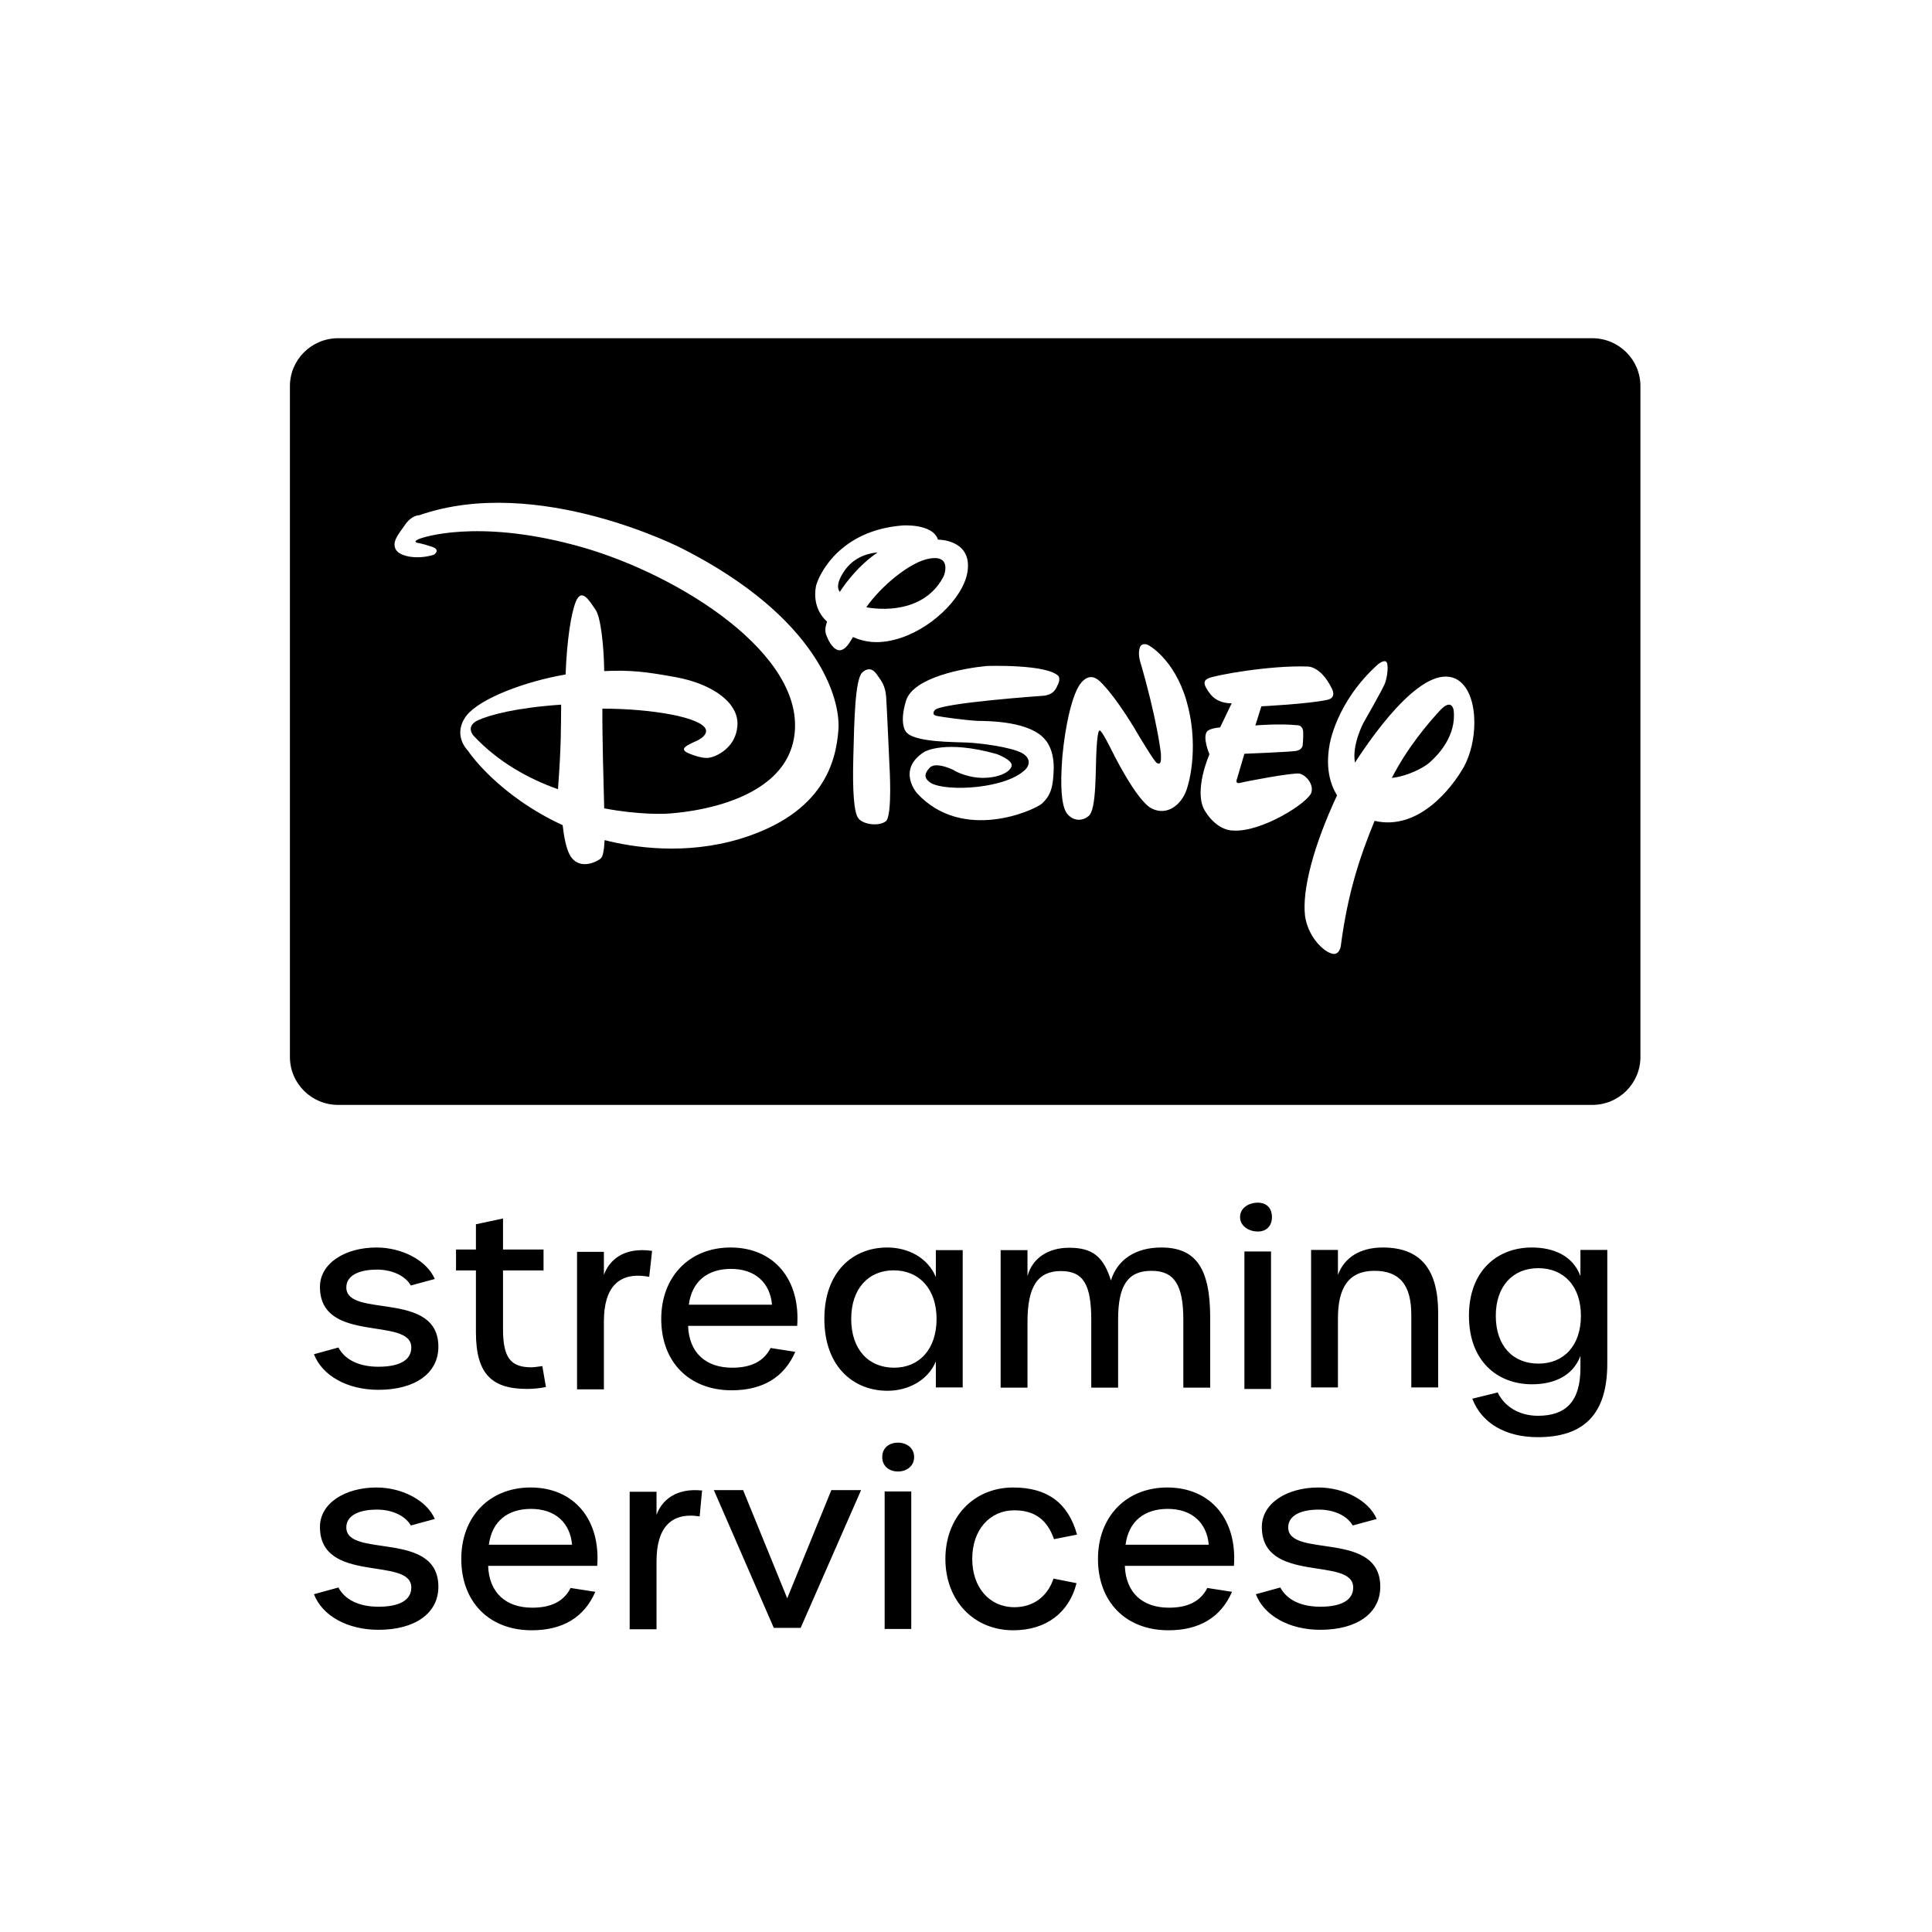
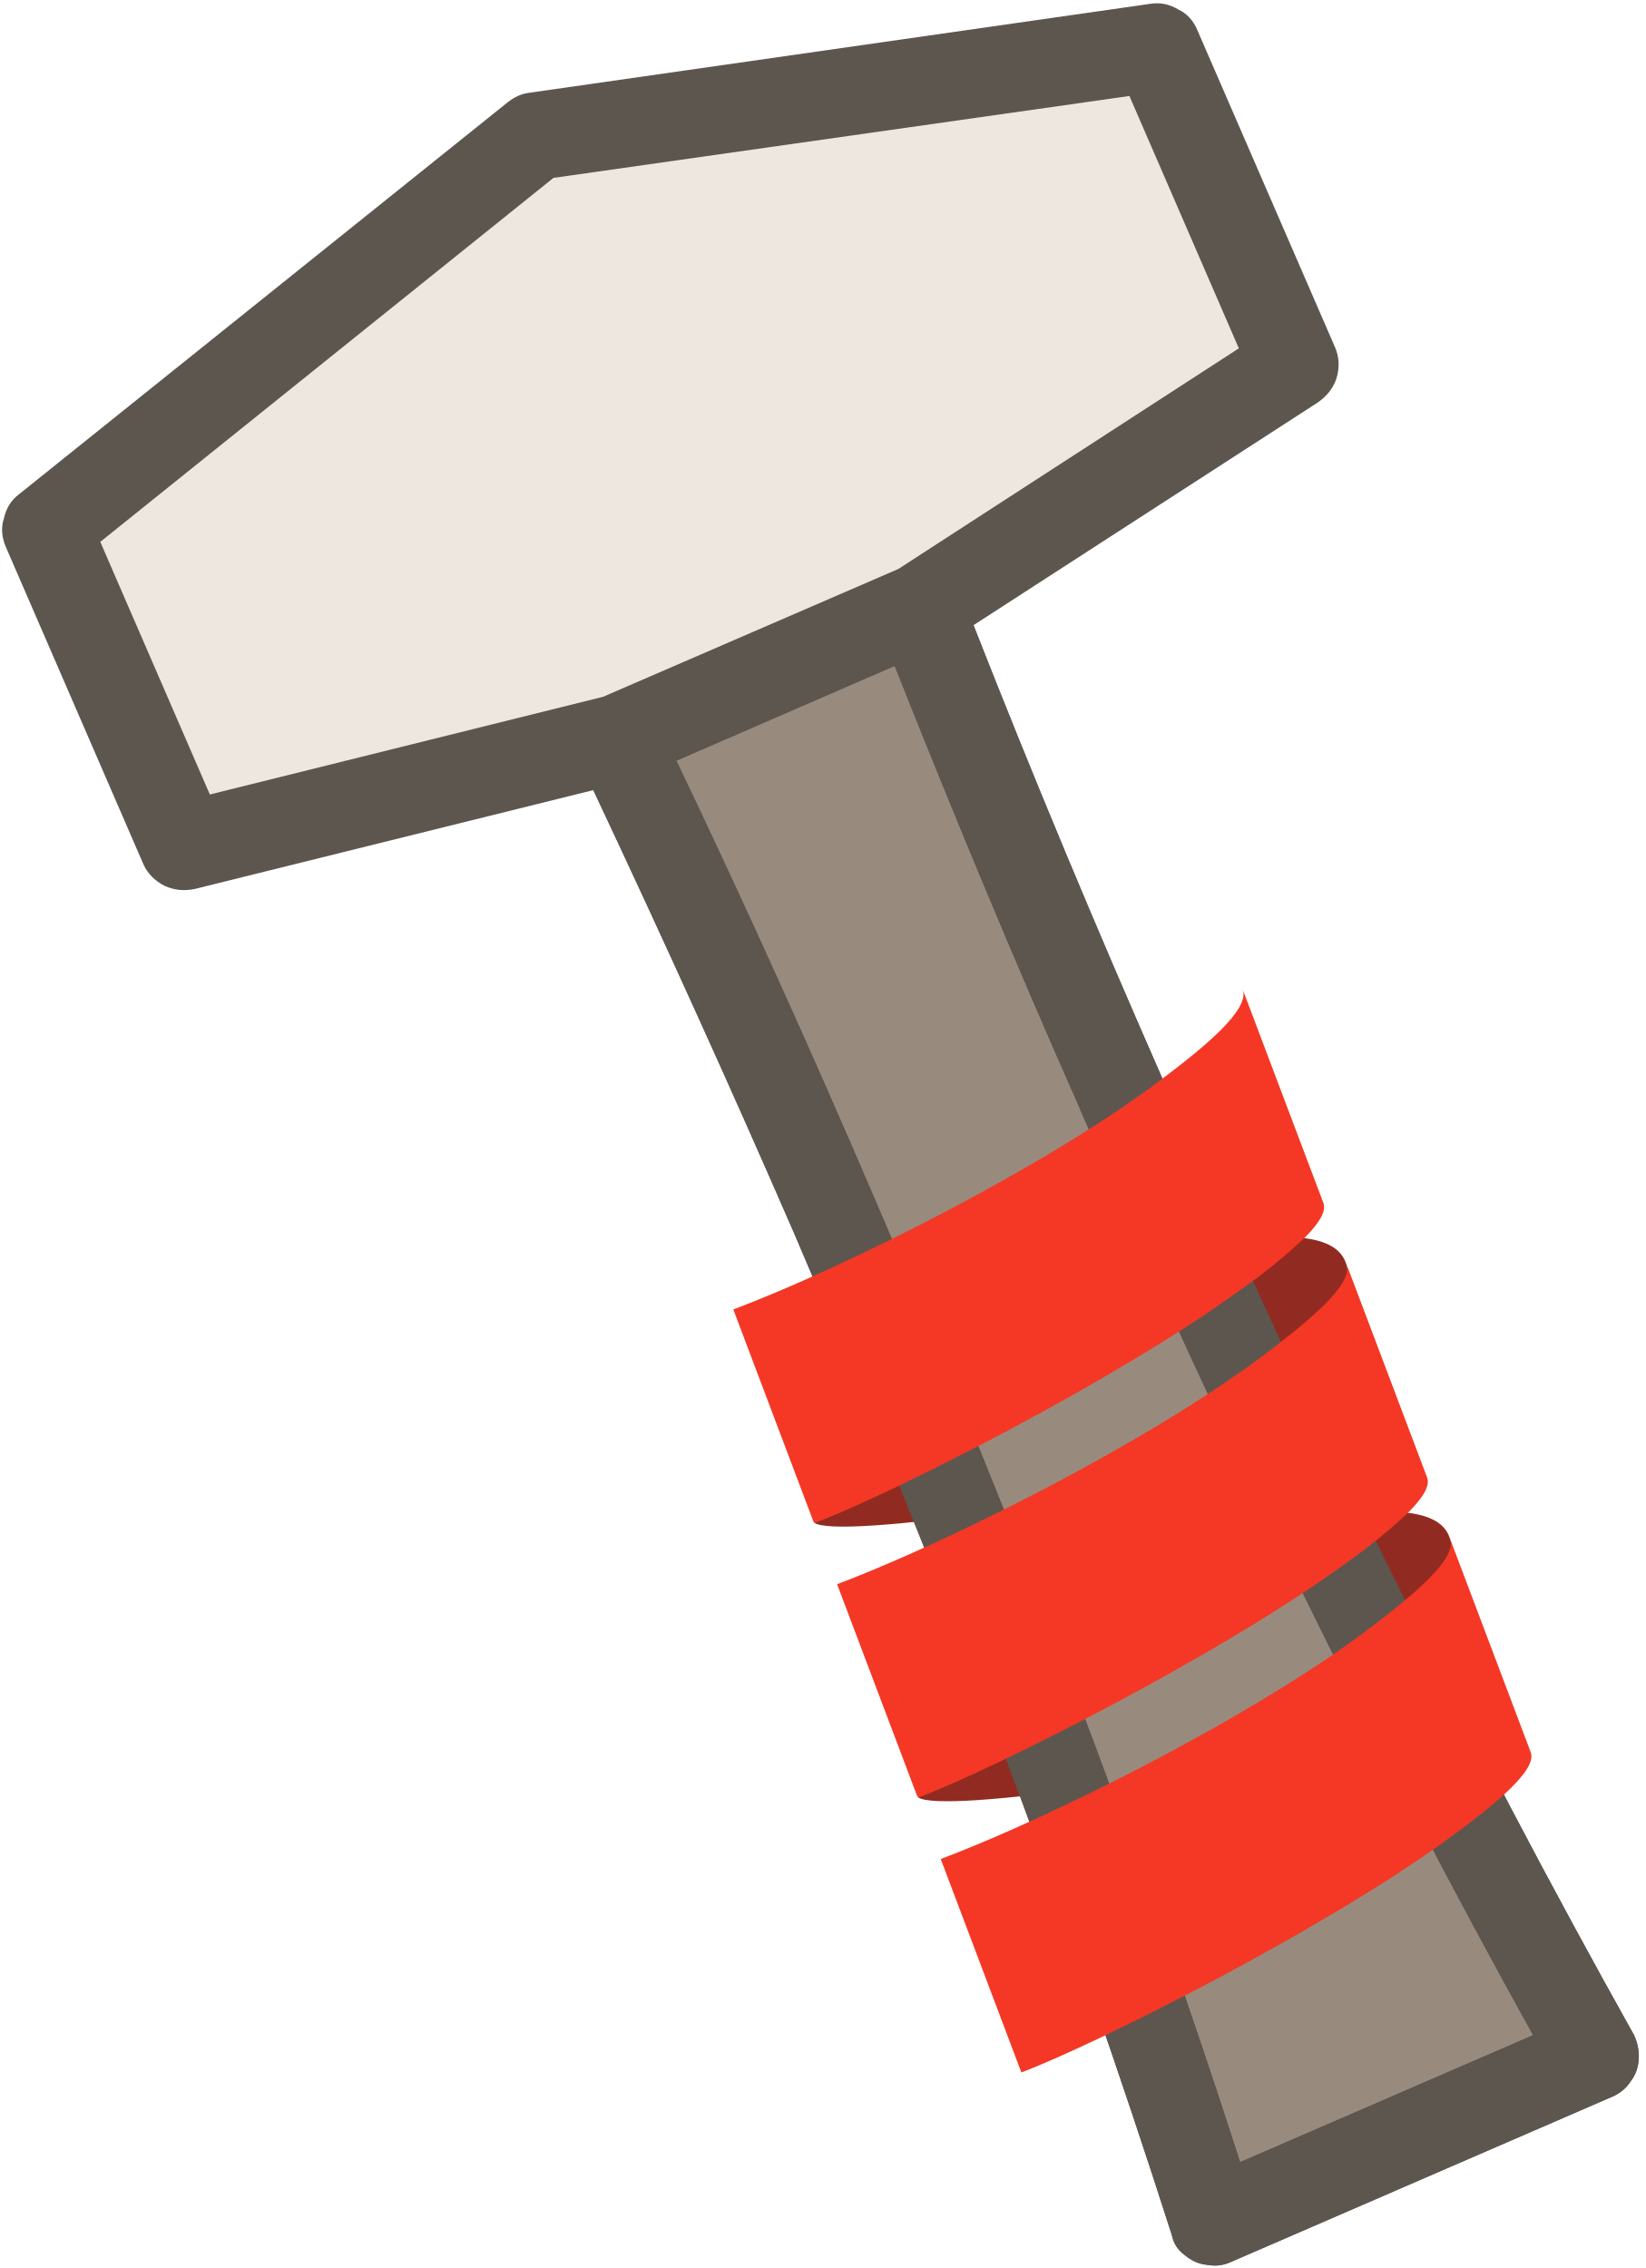
- <svg xmlns="http://www.w3.org/2000/svg" width="400" height="400" viewBox="0 0 400 400">
-   <g fill="#000" fill-rule="evenodd">
-     <path d="M192.531 115.637c-4.02.58-10.22 5.808-13.175 10.096 4.537.814 12.527.508 16.065-6.519 0 0 1.716-4.355-2.89-3.577m105.404 31.666c-2.298 2.54-6.44 7.297-9.778 13.761 3.5-.392 6.877-2.292 7.897-3.258 1.661-1.475 5.529-5.469 4.904-10.78 0 0-.35-2.73-3.023.277M174.581 118.55c-1.245 1.984-1.3 3.177-.717 3.997 1.415-2.153 4.012-5.56 7.831-8.17-2.948.27-5.432 1.54-7.114 4.174" />
-     <path d="M303.046 158.826c-2.435 4.28-9.314 13.239-18.455 11.124-3.017 7.37-5.553 14.825-7.002 25.977 0 0-.319 2.167-2.11 1.415-1.772-.627-4.692-3.596-5.286-7.7-.634-5.392 1.75-14.51 6.626-24.965-1.423-2.327-2.39-5.65-1.561-10.385 0 0 1.225-8.79 9.995-16.713 0 0 1.052-.915 1.66-.631.67.284.36 3.142-.173 4.534-.552 1.38-4.458 8.187-4.458 8.187s-2.434 4.597-1.75 8.222c4.6-7.119 15.056-21.474 21.537-16.947 2.175 1.567 3.178 4.977 3.18 8.655 0 3.227-.772 6.657-2.203 9.227m-47.795 13.123s-3.132.203-5.782-4.056c-2.465-4.055.935-11.733.935-11.733s-1.56-3.588-.43-4.8c0 0 .672-.616 2.633-.754l2.4-5s-2.734.19-4.361-1.832c-1.514-1.923-1.639-2.804-.478-3.335 1.24-.618 12.624-2.709 20.456-2.445 0 0 2.723-.266 5.082 4.486 0 0 1.144 1.923-.8 2.386-3.787.878-13.746 1.366-13.746 1.366l-1.255 3.961s4.976-.428 8.596-.048c0 0 1.175-.138 1.313 1.342.047 1.378-.116 2.855-.116 2.855s-.077.896-1.337 1.123c-1.364.23-10.724.593-10.724.593l-1.517 5.163s-.563 1.193.699.854c1.174-.317 10.983-2.17 12.26-1.905 1.369.343 2.884 2.18 2.447 3.856-.522 2.076-10.313 8.36-16.275 7.923m-9.805-7.868c-1.002 2.375-3.657 4.914-6.95 3.336-3.252-1.58-8.431-12.25-8.431-12.25s-1.967-3.982-2.345-3.88c0 0-.424-.775-.686 3.573-.27 4.33.053 12.773-1.663 14.102-1.625 1.333-3.593.804-4.616-.754-.926-1.536-1.313-5.178-.805-11.58.594-6.413 2.074-13.237 3.965-15.36 1.887-2.111 3.405-.58 3.994-.022 0 0 2.525 2.303 6.69 9.07l.737 1.251s3.785 6.394 4.181 6.38c0 0 .308.293.585.081.396-.113.235-2.163.235-2.163s-.785-6.968-4.235-18.762c0 0-.524-1.468-.172-2.847.352-1.394 1.738-.74 1.738-.74s5.353 2.709 7.95 11.481c2.582 8.773.847 16.689-.172 19.084m-26.316-22.578c-.455.898-.704 2.194-2.958 2.535 0 0-21.643 1.495-22.666 3.015 0 0-.761.91.42 1.165 1.177.251 6.07.907 8.43 1.031 2.531.029 11.03.094 14.075 3.944 0 0 1.804 1.814 1.731 5.948-.086 4.227-.825 5.718-2.443 7.245-1.72 1.424-16.38 8.03-25.837-2.126 0 0-4.35-4.897 1.502-8.598 0 0 4.24-2.574 14.972.457 0 0 3.247 1.19 3.104 2.388-.183 1.274-2.668 2.624-6.295 2.534-3.519-.107-6.107-1.804-5.608-1.523.484.186-3.772-2.056-5.096-.541-1.313 1.409-1.007 2.285.275 3.14 3.29 1.878 15.974 1.212 19.763-3.018 0 0 1.5-1.709-.785-3.122-2.285-1.324-8.841-2.12-11.39-2.238-2.452-.137-11.527.03-12.853-2.394 0 0-1.308-1.633.121-6.295 1.526-4.86 12.11-6.734 16.7-7.165 0 0 12.581-.443 14.904 2.141 0 0 .31.593-.066 1.477m-42.54-9.609c-1.118 1.995-1.793 2.602-2.653 2.736-1.274.128-2.395-1.908-2.615-2.58-.218-.49-.82-1.36-.09-3.348-2.516-2.288-2.697-5.336-2.281-7.41.625-2.377 4.882-11.44 17.84-12.495 0 0 6.324-.474 7.41 2.939h.185s6.153.017 6.021 5.53c-.046 5.508-6.8 12.4-13.754 14.75-4.445 1.493-7.5.99-10.064-.122m6.802 38.15c-1.537 1.127-4.768.629-5.68-.628-.915-1.149-1.234-5.663-1.038-12.751.184-7.175.332-16.046 1.862-17.451 1.628-1.427 2.637-.184 3.255.788.695.957 1.511 2.02 1.678 4.272.157 2.25.676 14.05.676 14.05s.677 10.6-.753 11.72m-9.81-18.894c-.493 6.398-2.934 17.183-20.27 22.496-11.433 3.466-22.225 1.803-28.132.293-.123 2.358-.385 3.356-.761 3.763-.486.498-4.227 2.679-6.28-.407-.92-1.457-1.38-4.114-1.646-6.452-13.251-6.126-19.354-14.984-19.576-15.378-.295-.281-3.306-3.456-.295-7.363 2.84-3.52 12.111-7.027 20.475-8.456.288-7.182 1.129-12.618 2.127-15.1 1.199-2.886 2.725-.278 4.051 1.658 1.11 1.447 1.766 7.715 1.819 12.737 5.452-.254 8.7.144 14.79 1.254 7.937 1.453 13.24 5.53 12.778 10.164-.348 4.538-4.502 6.422-6.074 6.553-1.665.144-4.23-1.047-4.23-1.047-1.772-.843-.138-1.58 1.988-2.526 2.305-1.142 1.79-2.303 1.79-2.303-.86-2.528-11.165-4.313-21.418-4.32-.042 5.7.233 15.143.376 20.642 7.176 1.379 12.538 1.121 12.538 1.121s26.165-.73 26.959-17.563c.81-16.855-26.11-33.012-45.99-38.15-19.874-5.245-31.108-1.577-32.076-1.072-1.053.53-.07.7-.07.7s1.069.157 2.949.801c1.982.634.435 1.654.435 1.654-3.384 1.082-7.207.398-7.932-1.151-.742-1.55.486-2.954 1.906-4.973 1.412-2.107 2.972-2.048 2.972-2.048 24.572-8.563 54.509 6.918 54.509 6.918 28.036 14.272 32.8 31.048 32.288 37.555m156.067-81.125H70.012c-5.516 0-9.987 4.442-9.987 9.92V218.84c0 5.478 4.471 9.92 9.987 9.92h259.636c5.514 0 9.985-4.442 9.985-9.92V79.944c0-5.477-4.471-9.92-9.985-9.92" />
-     <path d="M98.095 152.377c5.119 5.468 11.437 8.902 17.428 11.021.705-9.434.6-12.752.658-17.507-9.367.64-14.773 2.119-17.235 3.229-2.736 1.32-.851 3.257-.851 3.257M65 280.38l5.063-1.393c1.39 2.587 4.32 3.98 8.29 3.98 4.418 0 6.802-1.393 6.802-3.98 0-6.52-18.914-.598-18.914-12.542 0-4.878 5.163-8.163 11.715-8.163 5.163 0 10.375 2.588 12.063 6.52l-4.964 1.344c-1.19-2.09-3.972-3.285-7-3.285-3.97 0-6.353 1.343-6.353 3.683 0 6.47 19.06.497 19.06 12.293 0 5.475-4.814 8.91-12.41 8.91-6.402 0-11.614-2.888-13.352-7.367m33.535-4.563v-12.79h-4.12v-4.33h4.12v-5.226l5.61-1.195v6.42h8.388v4.331h-8.389v12.144c0 5.873 1.538 7.913 5.857 7.913.546 0 1.193-.1 2.284-.249l.745 4.33c-1.092.249-2.681.398-3.872.398-7.298 0-10.623-3.036-10.623-11.746m20.937-16.635h5.559v4.777c1.092-3.036 4.07-5.823 9.978-4.977l-.596 5.375c-6.354-1.194-9.382 2.24-9.382 9.207v14.086h-5.56v-28.468zm40.365 10.945c-.397-4.529-3.475-7.415-8.489-7.415-4.766 0-8.092 2.488-8.737 7.415h17.226zm-22.935 2.937c0-8.76 5.858-14.782 14.347-14.782 9.034 0 14.494 6.67 13.8 16.226h-22.587c.2 5.524 3.624 8.66 9.135 8.66 3.97 0 6.551-1.345 7.942-4.081l5.113.795c-2.283 5.276-6.751 7.963-13.155 7.963-8.836 0-14.595-5.873-14.595-14.781zm57.005 0c0-6.222-3.624-10.054-8.886-10.054-5.212 0-8.787 3.783-8.787 10.054 0 6.32 3.575 10.103 8.886 10.103 5.212 0 8.787-3.832 8.787-10.103m-23.232 0c0-9.805 5.957-14.782 13.006-14.782 4.468 0 8.439 2.19 10.076 6.121v-5.573h5.56v28.419h-5.56v-5.376c-1.588 3.833-5.608 6.072-10.026 6.072-7.05 0-13.056-5.026-13.056-14.881m36.495-14.234h5.56v5.375c.993-3.683 4.22-5.873 8.637-5.873 4.766 0 7.1 1.792 8.638 6.769 1.34-4.33 5.113-6.819 10.425-6.819 7.148 0 10.126 4.28 10.126 14.533v14.483h-5.559v-14.035c0-7.266-1.887-10.153-6.603-10.153-4.865 0-6.9 2.986-6.9 10.053v14.135h-5.559v-13.985c0-7.465-1.689-10.153-6.305-10.153-4.815 0-6.9 3.235-6.9 10.55v13.588h-5.56V258.83zm50.473 28.742h5.509v-28.468h-5.51v28.468zm-.903-35.586c0-1.891 1.796-2.986 3.682-2.986 1.787 0 2.92 1.095 2.92 2.986 0 1.841-1.133 2.986-2.92 2.986-1.886 0-3.682-1.145-3.682-2.986zm14.707 6.794h5.56v5.175c1.291-3.533 4.517-5.673 9.282-5.673 7.844 0 11.467 4.528 11.467 13.537v15.43h-5.56v-14.982c0-6.221-2.382-9.157-7.644-9.157-5.36 0-7.545 3.533-7.545 9.805v14.333h-5.56V258.78zm55.864 13.637c0-6.122-3.525-9.855-8.835-9.855-5.263 0-8.788 3.733-8.788 9.855 0 6.22 3.525 9.904 8.837 9.904 5.261 0 8.786-3.732 8.786-9.904m-22.487 17.17l5.263-1.294c1.39 2.937 4.467 4.828 8.339 4.828 5.609 0 8.786-2.787 8.786-9.904v-2.488c-1.588 4.23-5.61 5.872-10.027 5.872-7.098 0-13.055-4.727-13.055-14.184 0-9.407 5.957-14.135 13.005-14.135 4.467 0 8.489 1.643 10.077 5.922v-5.424h5.56v23.541c0 10.65-5.014 15.23-14.395 15.23-6.653 0-11.617-2.887-13.553-7.964M65 330.067l5.063-1.393c1.39 2.587 4.32 3.98 8.29 3.98 4.418 0 6.802-1.393 6.802-3.98 0-6.52-18.914-.598-18.914-12.542 0-4.878 5.163-8.163 11.715-8.163 5.163 0 10.375 2.588 12.063 6.52l-4.964 1.344c-1.19-2.09-3.972-3.285-7-3.285-3.97 0-6.353 1.344-6.353 3.683 0 6.47 19.06.497 19.06 12.293 0 5.475-4.814 8.91-12.41 8.91-6.402 0-11.614-2.887-13.352-7.367m53.439-10.253c-.397-4.528-3.475-7.415-8.488-7.415-4.767 0-8.092 2.488-8.738 7.415h17.226zm-22.935 2.937c0-8.76 5.858-14.782 14.347-14.782 9.034 0 14.495 6.67 13.8 16.226h-22.587c.199 5.524 3.624 8.66 9.134 8.66 3.972 0 6.552-1.344 7.942-4.081l5.114.795c-2.283 5.276-6.752 7.963-13.156 7.963-8.835 0-14.594-5.872-14.594-14.781zm34.862-13.893h5.56v4.778c1.054-2.93 3.925-5.62 9.431-5.042l-.504 5.361c-6.044-.947-8.927 2.488-8.927 9.286v14.085h-5.56v-28.468zm17.431-.343h6.056l9.134 22.396 9.134-22.396h6.156l-12.51 28.518h-5.56zm35.359 28.745h5.51v-28.47h-5.51v28.47zm-.497-35.586c0-1.891 1.39-2.987 3.275-2.987 1.787 0 3.327 1.096 3.327 2.987 0 1.841-1.54 2.985-3.327 2.985-1.886 0-3.275-1.144-3.275-2.985zm13.073 21.076c0-8.61 5.857-14.78 14.048-14.78 7.148 0 11.417 3.284 13.204 9.754l-4.765.946c-1.39-4.031-4.02-5.973-8.19-5.973-5.164 0-8.738 4.082-8.738 10.054 0 5.923 3.574 10.004 8.737 10.004 3.872 0 6.85-2.19 8.09-5.923l4.767.946c-1.538 6.122-6.304 9.754-13.105 9.754-8.19 0-14.048-6.17-14.048-14.781m54.528-2.937c-.397-4.528-3.475-7.415-8.488-7.415-4.767 0-8.092 2.488-8.738 7.415h17.226zm-22.935 2.937c0-8.76 5.858-14.782 14.347-14.782 9.034 0 14.495 6.67 13.8 16.226h-22.586c.198 5.524 3.623 8.66 9.133 8.66 3.972 0 6.552-1.344 7.943-4.081l5.113.795c-2.283 5.276-6.752 7.963-13.155 7.963-8.836 0-14.595-5.872-14.595-14.781zm32.683 7.316l5.063-1.393c1.39 2.587 4.32 3.98 8.29 3.98 4.419 0 6.802-1.393 6.802-3.98 0-6.52-18.914-.598-18.914-12.542 0-4.878 5.163-8.163 11.716-8.163 5.162 0 10.375 2.588 12.063 6.52l-4.965 1.344c-1.19-2.09-3.97-3.285-6.999-3.285-3.971 0-6.354 1.344-6.354 3.683 0 6.47 19.062.497 19.062 12.293 0 5.475-4.816 8.91-12.41 8.91-6.404 0-11.616-2.887-13.354-7.367" />
-   </g>
+ <svg xmlns="http://www.w3.org/2000/svg" width="230" height="317" viewBox="0 0 230 317" fill="none">
+   <path fill-rule="evenodd" clip-rule="evenodd" d="M113.845 212.868C115.467 213.935 125.505 213.311 140.008 211.132C154.391 208.636 172.173 213.517 181.838 206.29C188.374 201.398 189.195 179.492 188.135 176.685L188.026 176.397C187.286 174.437 185.221 173.419 182.232 173.053C170.026 171.69 167.363 170.497 163.964 172.973C146.329 185.845 110.519 196.197 113.845 212.868Z" fill="#912B22" />
+   <path fill-rule="evenodd" clip-rule="evenodd" d="M128.341 251.242C129.971 252.332 140.001 251.685 154.506 249.512C170.523 246.584 186.919 250.566 196.587 243.331C203.123 238.438 203.693 217.872 202.63 215.06L202.526 214.783C201.788 212.829 199.721 211.805 196.734 211.445C187.362 210.243 175.324 209.568 171.932 212.041C154.257 224.915 128.345 236.066 128.341 251.242Z" fill="#912B22" />
+   <path d="M154.674 149.448L148.3 128.076C139.49 108.176 140.238 107.337 131.803 86.083L86.06 106.33C95.921 126.965 106.769 160.403 115.375 180.415C135.396 226.915 152.476 271.805 166.465 315.219L220.402 285.441C213.015 272.135 211.318 262.464 204.167 248.433C202.191 244.556 194.502 240.742 192.544 236.81C181.559 214.755 171.865 191.957 161.423 168.195C160.262 165.553 155.829 152.112 154.674 149.448Z" fill="#988B7E" />
+   <path d="M126.795 82.395L178.426 50.209L159.853 10.232L78.297 17.788L4.075 76.067L21.055 113.265L81.621 100.496L126.795 82.395Z" fill="#EEE7E0" />
+   <path d="M164.677 1.334C163.383 0.567 162.108 0.318 160.779 0.528L73.925 12.972C72.817 13.109 71.898 13.576 71.034 14.225L2.607 69.121C1.556 69.919 0.855 71.048 0.541 72.489C0.116 73.726 0.248 75.089 0.789 76.388L20.023 120.757C20.575 122.029 21.589 123.1 23.026 123.828C24.358 124.418 25.705 124.567 27.237 124.246L82.91 110.437C92.74 131.316 102.094 151.943 110.928 172.269C131.735 220.74 149.385 267.421 163.75 312.389C164.015 313.58 164.559 314.466 165.527 315.168C166.463 315.953 167.425 316.429 168.622 316.551C169.787 316.756 170.808 316.68 171.887 316.212L225.314 293.05C226.393 292.582 227.29 291.85 227.909 290.849C228.628 289.92 228.949 288.865 229.004 287.673C229.049 286.508 228.807 285.423 228.318 284.399C205.207 243.13 183.169 198.42 162.13 150.049C153.219 129.757 144.471 108.89 136.04 87.382L184.193 56.227C185.485 55.3 186.325 54.226 186.777 52.84C187.228 51.293 187.128 49.848 186.56 48.538L167.315 4.197C166.775 2.897 165.843 1.858 164.677 1.334ZM150.902 154.939L150.925 155.044C171.011 201.378 192.105 244.597 214.239 284.457L173.302 302.204C159.312 258.79 142.216 213.861 122.156 167.378C113.577 147.377 104.389 126.976 94.528 106.34L125.03 93.094C133.465 114.348 142.064 135.027 150.902 154.939ZM29.323 111.047L14.015 75.737L77.34 24.863L157.826 13.416L173.117 48.688L125.536 79.526L84.262 97.396L29.323 111.047Z" fill="#5C564F" />
+   <path d="M110.928 172.269C102.094 151.943 92.74 131.316 82.91 110.438L94.528 106.34C104.389 126.976 113.577 147.377 122.156 167.378C142.216 213.861 159.312 258.79 173.302 302.204L214.239 284.457C192.105 244.597 171.011 201.378 150.925 155.044L150.902 154.939C142.064 135.027 133.465 114.348 125.03 93.094L136.04 87.382C144.471 108.89 153.219 129.757 162.13 150.049C183.169 198.42 205.207 243.13 228.318 284.399C228.807 285.423 229.049 286.508 229.004 287.673C228.949 288.865 228.628 289.92 227.909 290.849C227.29 291.851 226.393 292.582 225.314 293.05L171.887 316.212C170.808 316.68 169.787 316.756 168.622 316.551C167.425 316.429 166.463 315.953 165.527 315.168C164.559 314.466 164.015 313.58 163.75 312.389C149.385 267.421 131.735 220.74 110.928 172.269Z" fill="#5C564F" />
+   <path fill-rule="evenodd" clip-rule="evenodd" d="M161.776 151.262C145.623 163.35 117.973 177.173 102.475 183.027L113.654 212.624C113.698 212.724 113.773 212.806 113.869 212.859C124.445 208.864 155.79 193.072 173.443 180.213C176.549 178.041 179.495 175.649 182.259 173.056C184.259 171.063 185.384 169.334 184.936 168.146L173.66 138.296C174.699 141.118 168.314 146.375 161.776 151.262Z" fill="#F43825" />
+   <path fill-rule="evenodd" clip-rule="evenodd" d="M176.274 189.642C166.603 196.871 152.837 204.732 140.008 211.132C131.398 215.432 123.21 219.071 116.979 221.425L128.15 250.998C128.193 251.098 128.269 251.181 128.364 251.233C138.94 247.238 170.285 231.447 187.941 218.593C191.045 216.418 193.991 214.027 196.757 211.436C198.754 209.437 199.882 207.714 199.433 206.526L188.158 176.676C189.195 179.492 182.81 184.749 176.274 189.642Z" fill="#F43825" />
+   <path fill-rule="evenodd" clip-rule="evenodd" d="M190.78 228.045C181.11 235.274 167.342 243.129 154.515 249.535C145.893 253.839 137.693 257.483 131.462 259.837L142.729 289.664C153.196 285.71 184.719 269.884 202.416 256.982C208.937 252.226 214.842 247.388 213.906 244.91L202.63 215.06C203.701 217.895 197.308 223.129 190.78 228.045Z" fill="#F43825" />
</svg>
